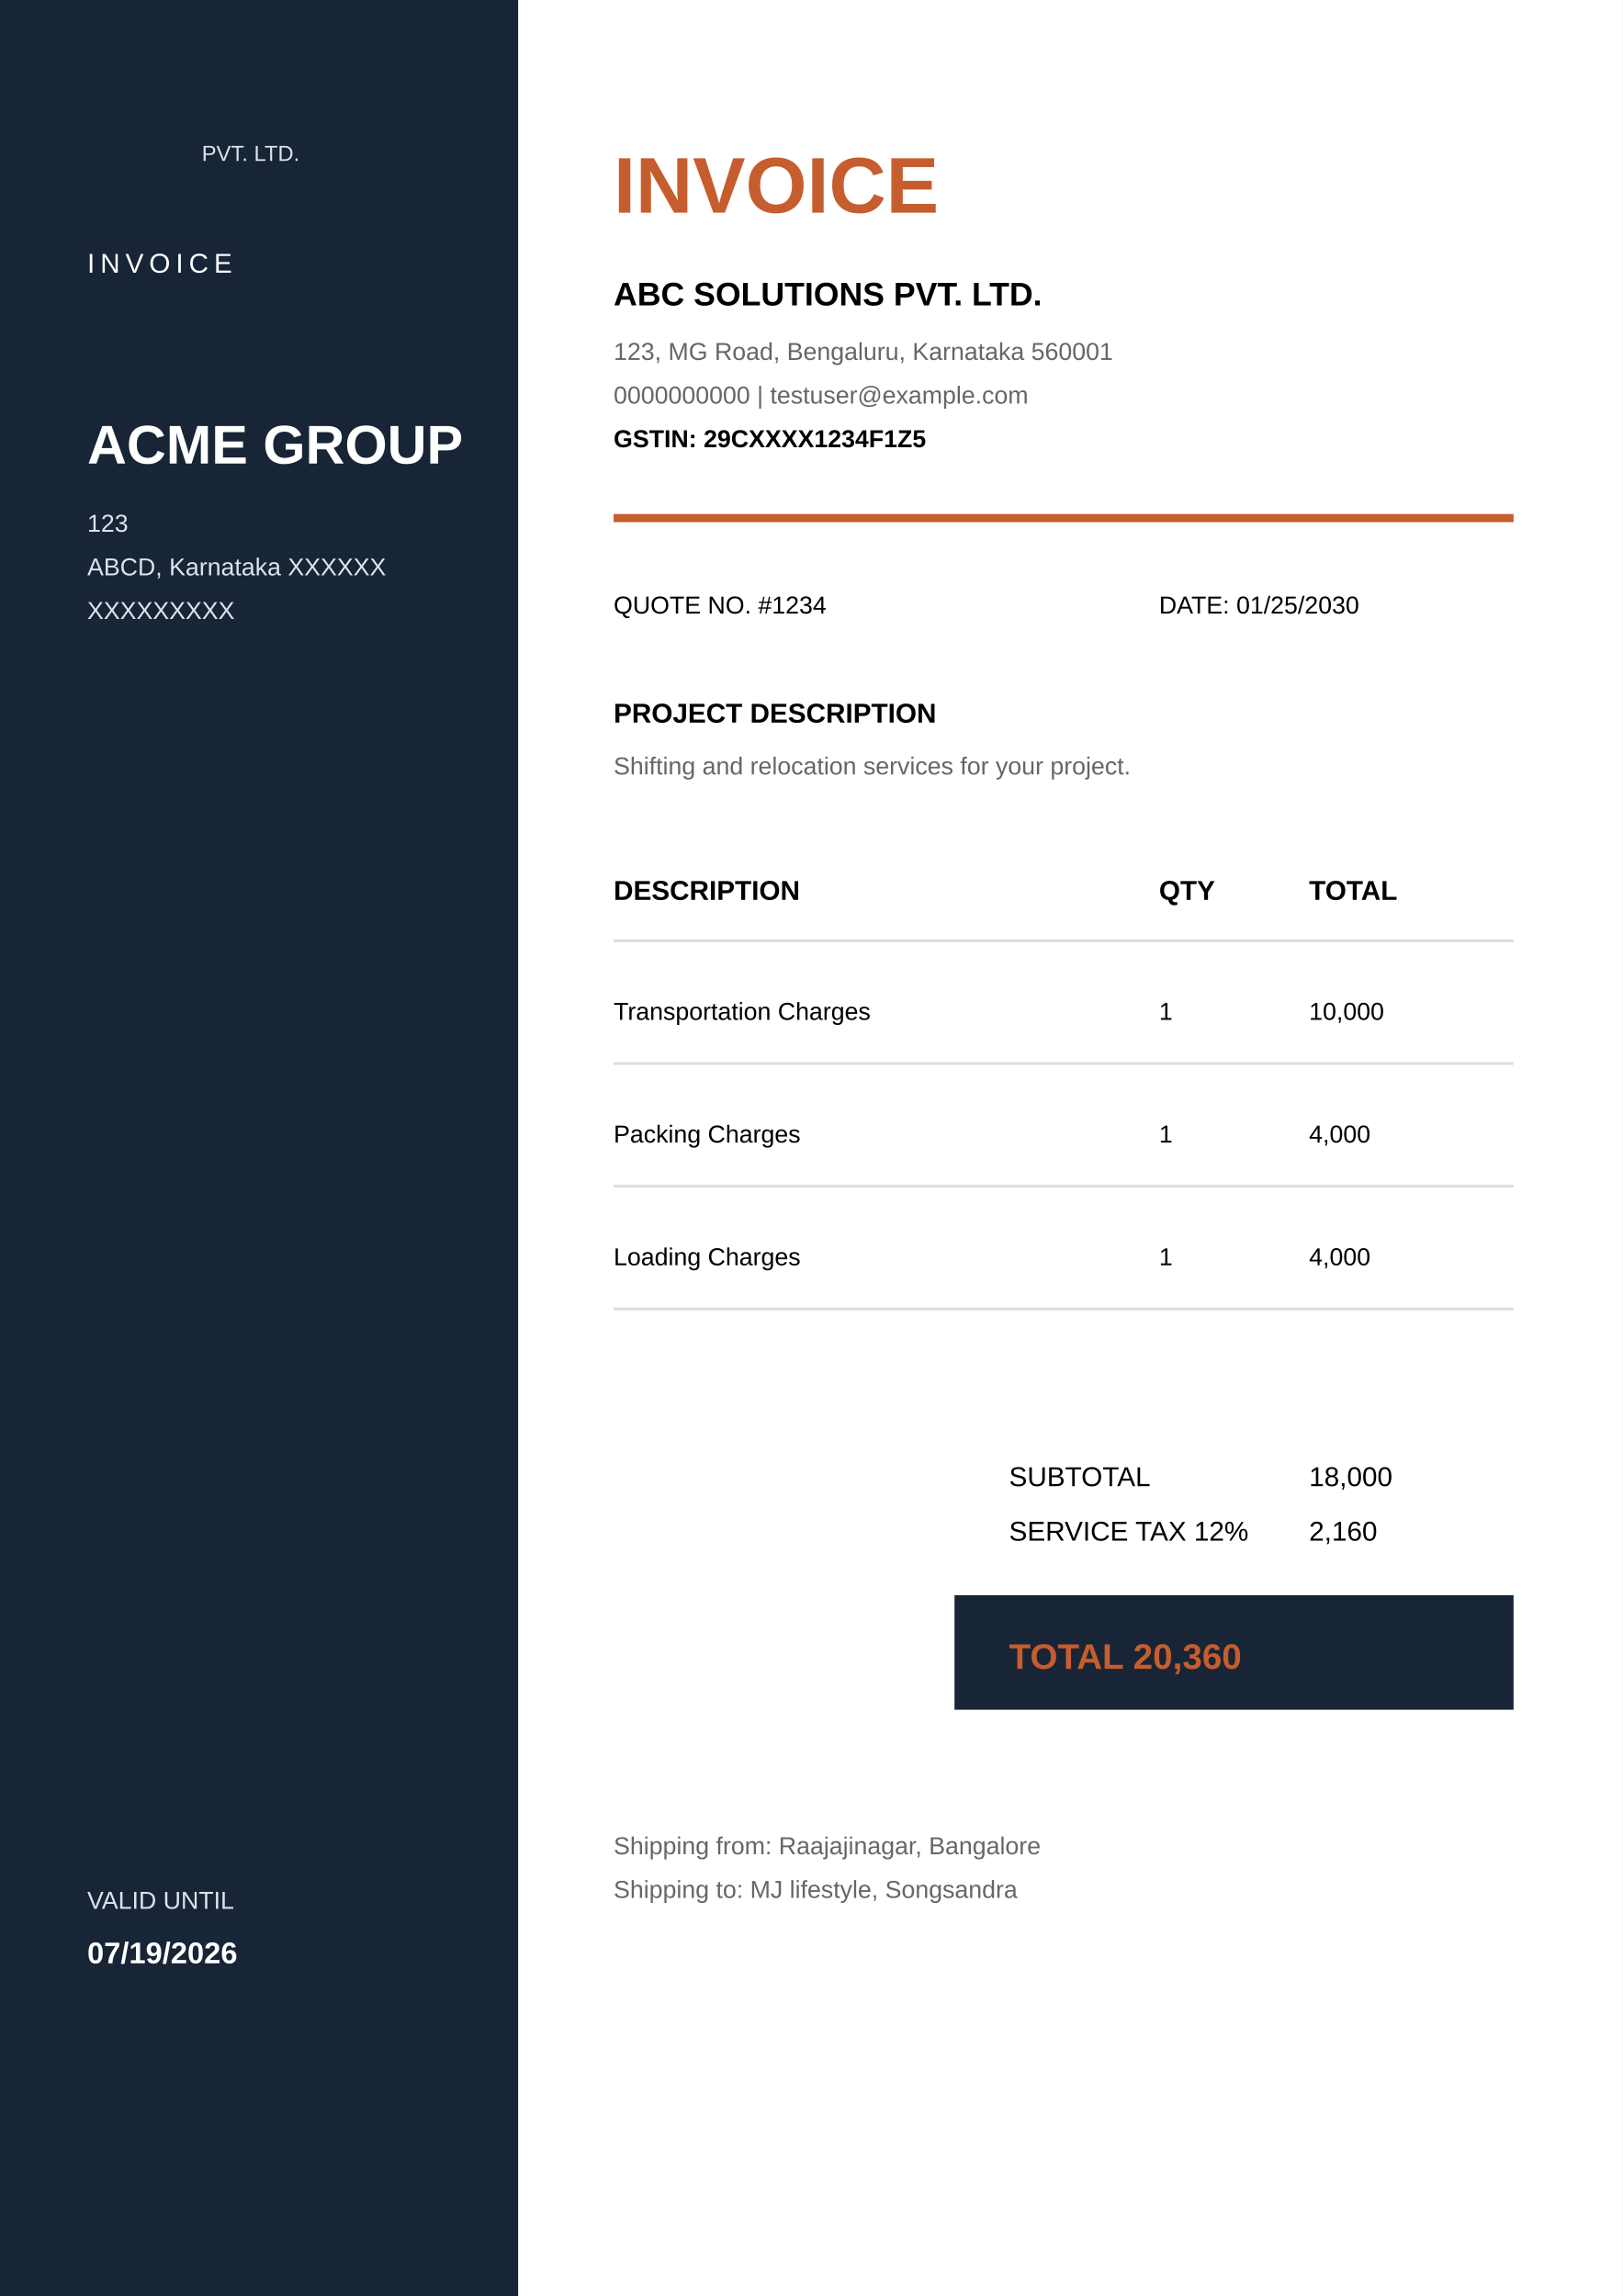
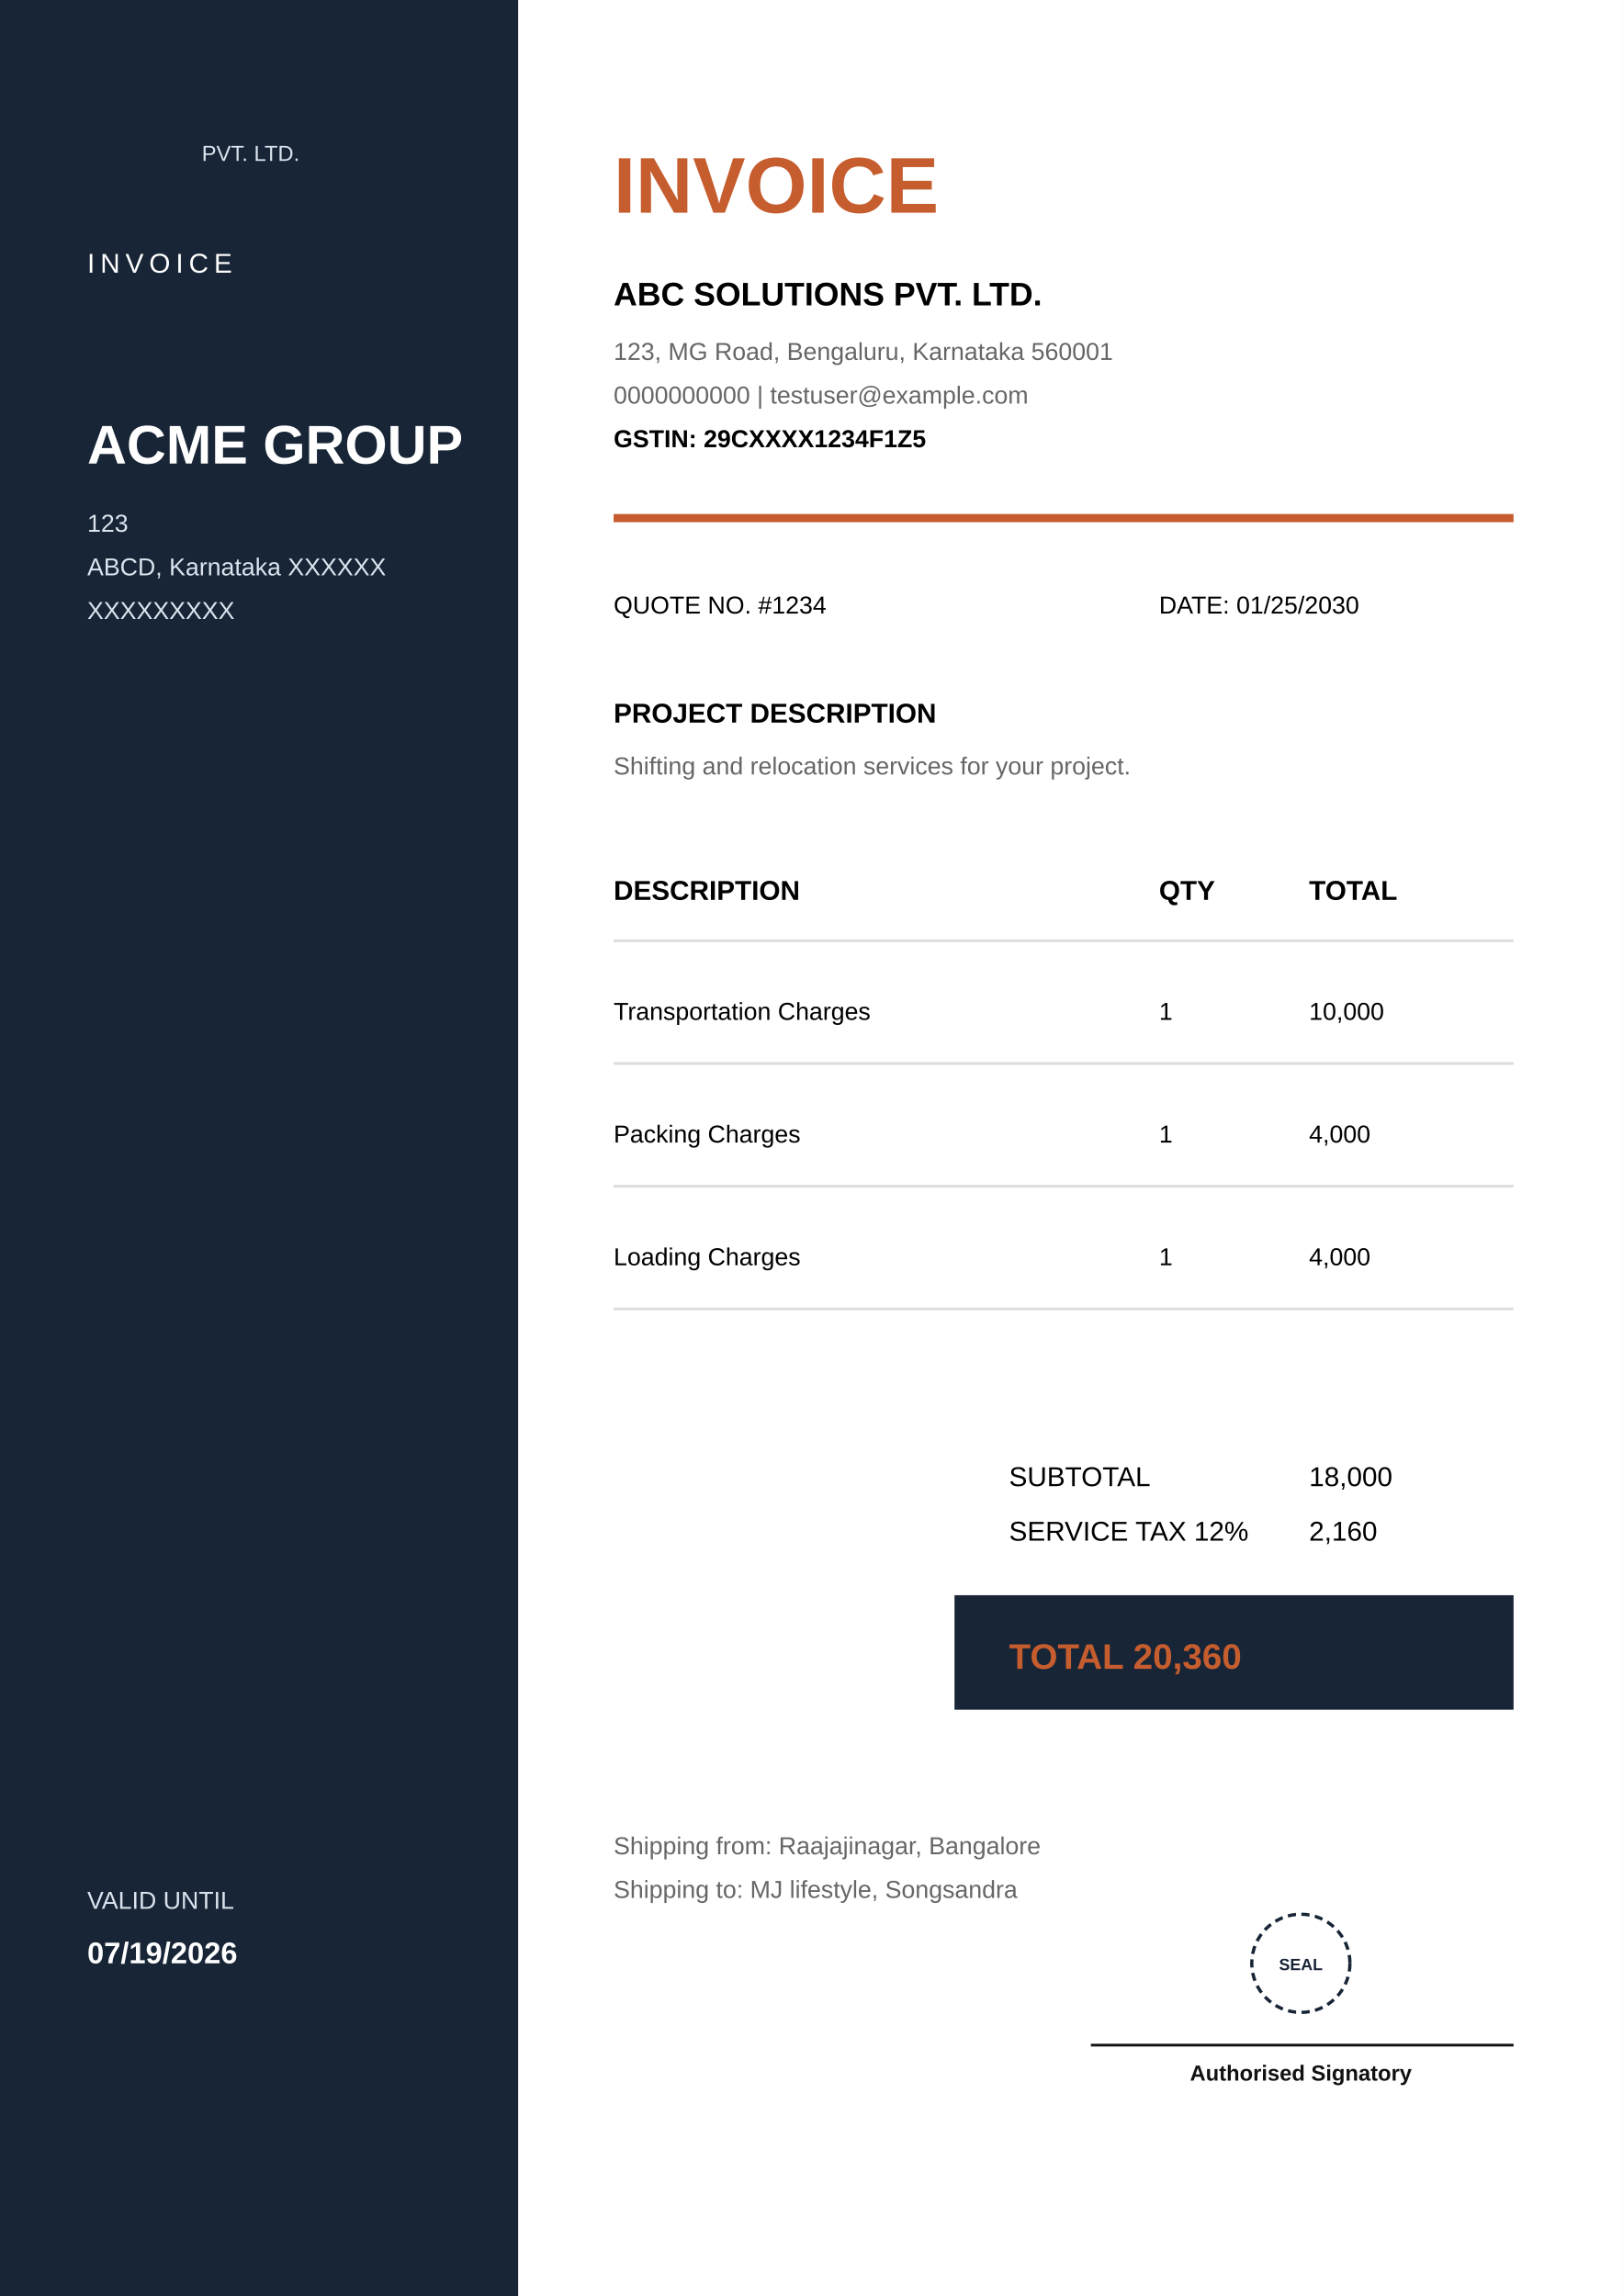
<svg xmlns="http://www.w3.org/2000/svg" width="595" height="842" viewBox="0 0 595 842">
  <rect width="595" height="842" fill="#fff" />
  <rect width="190" height="842" fill="#182536" />
  <g transform="translate(32 28)">
    <text x="42" y="31" font-family="Arial" font-size="8" fill="#dbe4ee">PVT. LTD.</text>
  </g>
  <text x="32" y="100" font-family="Arial" font-size="10" fill="#fff" letter-spacing="2">INVOICE</text>
  <text x="32" y="170" font-family="Arial" font-size="20" font-weight="700" fill="#fff">ACME GROUP</text>
  <text x="32" y="195" font-family="Arial" font-size="9" fill="#dbe4ee">123</text>
  <text x="32" y="211" font-family="Arial" font-size="9" fill="#dbe4ee">ABCD, Karnataka XXXXXX</text>
  <text x="32" y="227" font-family="Arial" font-size="9" fill="#dbe4ee">XXXXXXXXX</text>
  <text x="32" y="700" font-family="Arial" font-size="9" fill="#dbe4ee">VALID UNTIL</text>
  <text x="32" y="720" font-family="Arial" font-size="11" font-weight="700" fill="#fff">07/19/2026</text>
  <text x="225" y="78" font-family="Arial" font-size="29" font-weight="700" fill="#c65d2e">INVOICE</text>
  <text x="225" y="112" font-family="Arial" font-size="12" font-weight="700">ABC SOLUTIONS PVT. LTD.</text>
  <text x="225" y="132" font-family="Arial" font-size="9" fill="#666">123, MG Road, Bengaluru, Karnataka 560001</text>
  <text x="225" y="148" font-family="Arial" font-size="9" fill="#666">0000000000  |  testuser@example.com</text>
  <text x="225" y="164" font-family="Arial" font-size="9" font-weight="700">GSTIN: 29CXXXX1234F1Z5</text>
  <line x1="225" y1="190" x2="555" y2="190" stroke="#c65d2e" stroke-width="3" />
  <text x="225" y="225" font-family="Arial" font-size="9">QUOTE NO. #1234</text>
  <text x="425" y="225" font-family="Arial" font-size="9">DATE: 01/25/2030</text>
  <text x="225" y="265" font-family="Arial" font-size="10" font-weight="700">PROJECT DESCRIPTION</text>
  <text x="225" y="284" font-family="Arial" font-size="9" fill="#666">Shifting and relocation services for your project.</text>
  <text x="225" y="330" font-family="Arial" font-size="10" font-weight="700">DESCRIPTION</text>
  <text x="425" y="330" font-family="Arial" font-size="10" font-weight="700">QTY</text>
  <text x="480" y="330" font-family="Arial" font-size="10" font-weight="700">TOTAL</text>
  <g stroke="#ddd">
    <line x1="225" y1="345" x2="555" y2="345" />
    <line x1="225" y1="390" x2="555" y2="390" />
    <line x1="225" y1="435" x2="555" y2="435" />
    <line x1="225" y1="480" x2="555" y2="480" />
  </g>
  <text x="225" y="374" font-family="Arial" font-size="9">Transportation Charges</text>
  <text x="425" y="374" font-family="Arial" font-size="9">1</text>
  <text x="480" y="374" font-family="Arial" font-size="9">10,000</text>
  <text x="225" y="419" font-family="Arial" font-size="9">Packing Charges</text>
  <text x="425" y="419" font-family="Arial" font-size="9">1</text>
  <text x="480" y="419" font-family="Arial" font-size="9">4,000</text>
  <text x="225" y="464" font-family="Arial" font-size="9">Loading Charges</text>
  <text x="425" y="464" font-family="Arial" font-size="9">1</text>
  <text x="480" y="464" font-family="Arial" font-size="9">4,000</text>
  <text x="370" y="545" font-family="Arial" font-size="10">SUBTOTAL</text>
  <text x="480" y="545" font-family="Arial" font-size="10">18,000</text>
  <text x="370" y="565" font-family="Arial" font-size="10">SERVICE TAX 12%</text>
  <text x="480" y="565" font-family="Arial" font-size="10">2,160</text>
  <rect x="350" y="585" width="205" height="42" fill="#182536" />
  <text x="370" y="612" font-family="Arial" font-size="13" font-weight="700" fill="#c65d2e">TOTAL 20,360</text>
  <text x="225" y="680" font-family="Arial" font-size="9" fill="#666">Shipping from: Raajajinagar, Bangalore</text>
  <text x="225" y="696" font-family="Arial" font-size="9" fill="#666">Shipping to: MJ lifestyle, Songsandra</text>
+   <line x1="400" y1="750" x2="555" y2="750" stroke="#111" />
+   <text x="477" y="763" text-anchor="middle" font-family="Arial" font-size="8" font-weight="700" fill="#111">Authorised Signatory</text>
+   <circle cx="477" cy="720" r="18" fill="none" stroke="#182536" stroke-width="1.2" stroke-dasharray="3,2" />
+   <text x="477" y="722.5" text-anchor="middle" font-family="Arial" font-size="6" font-weight="700" fill="#182536">SEAL</text>
</svg>
